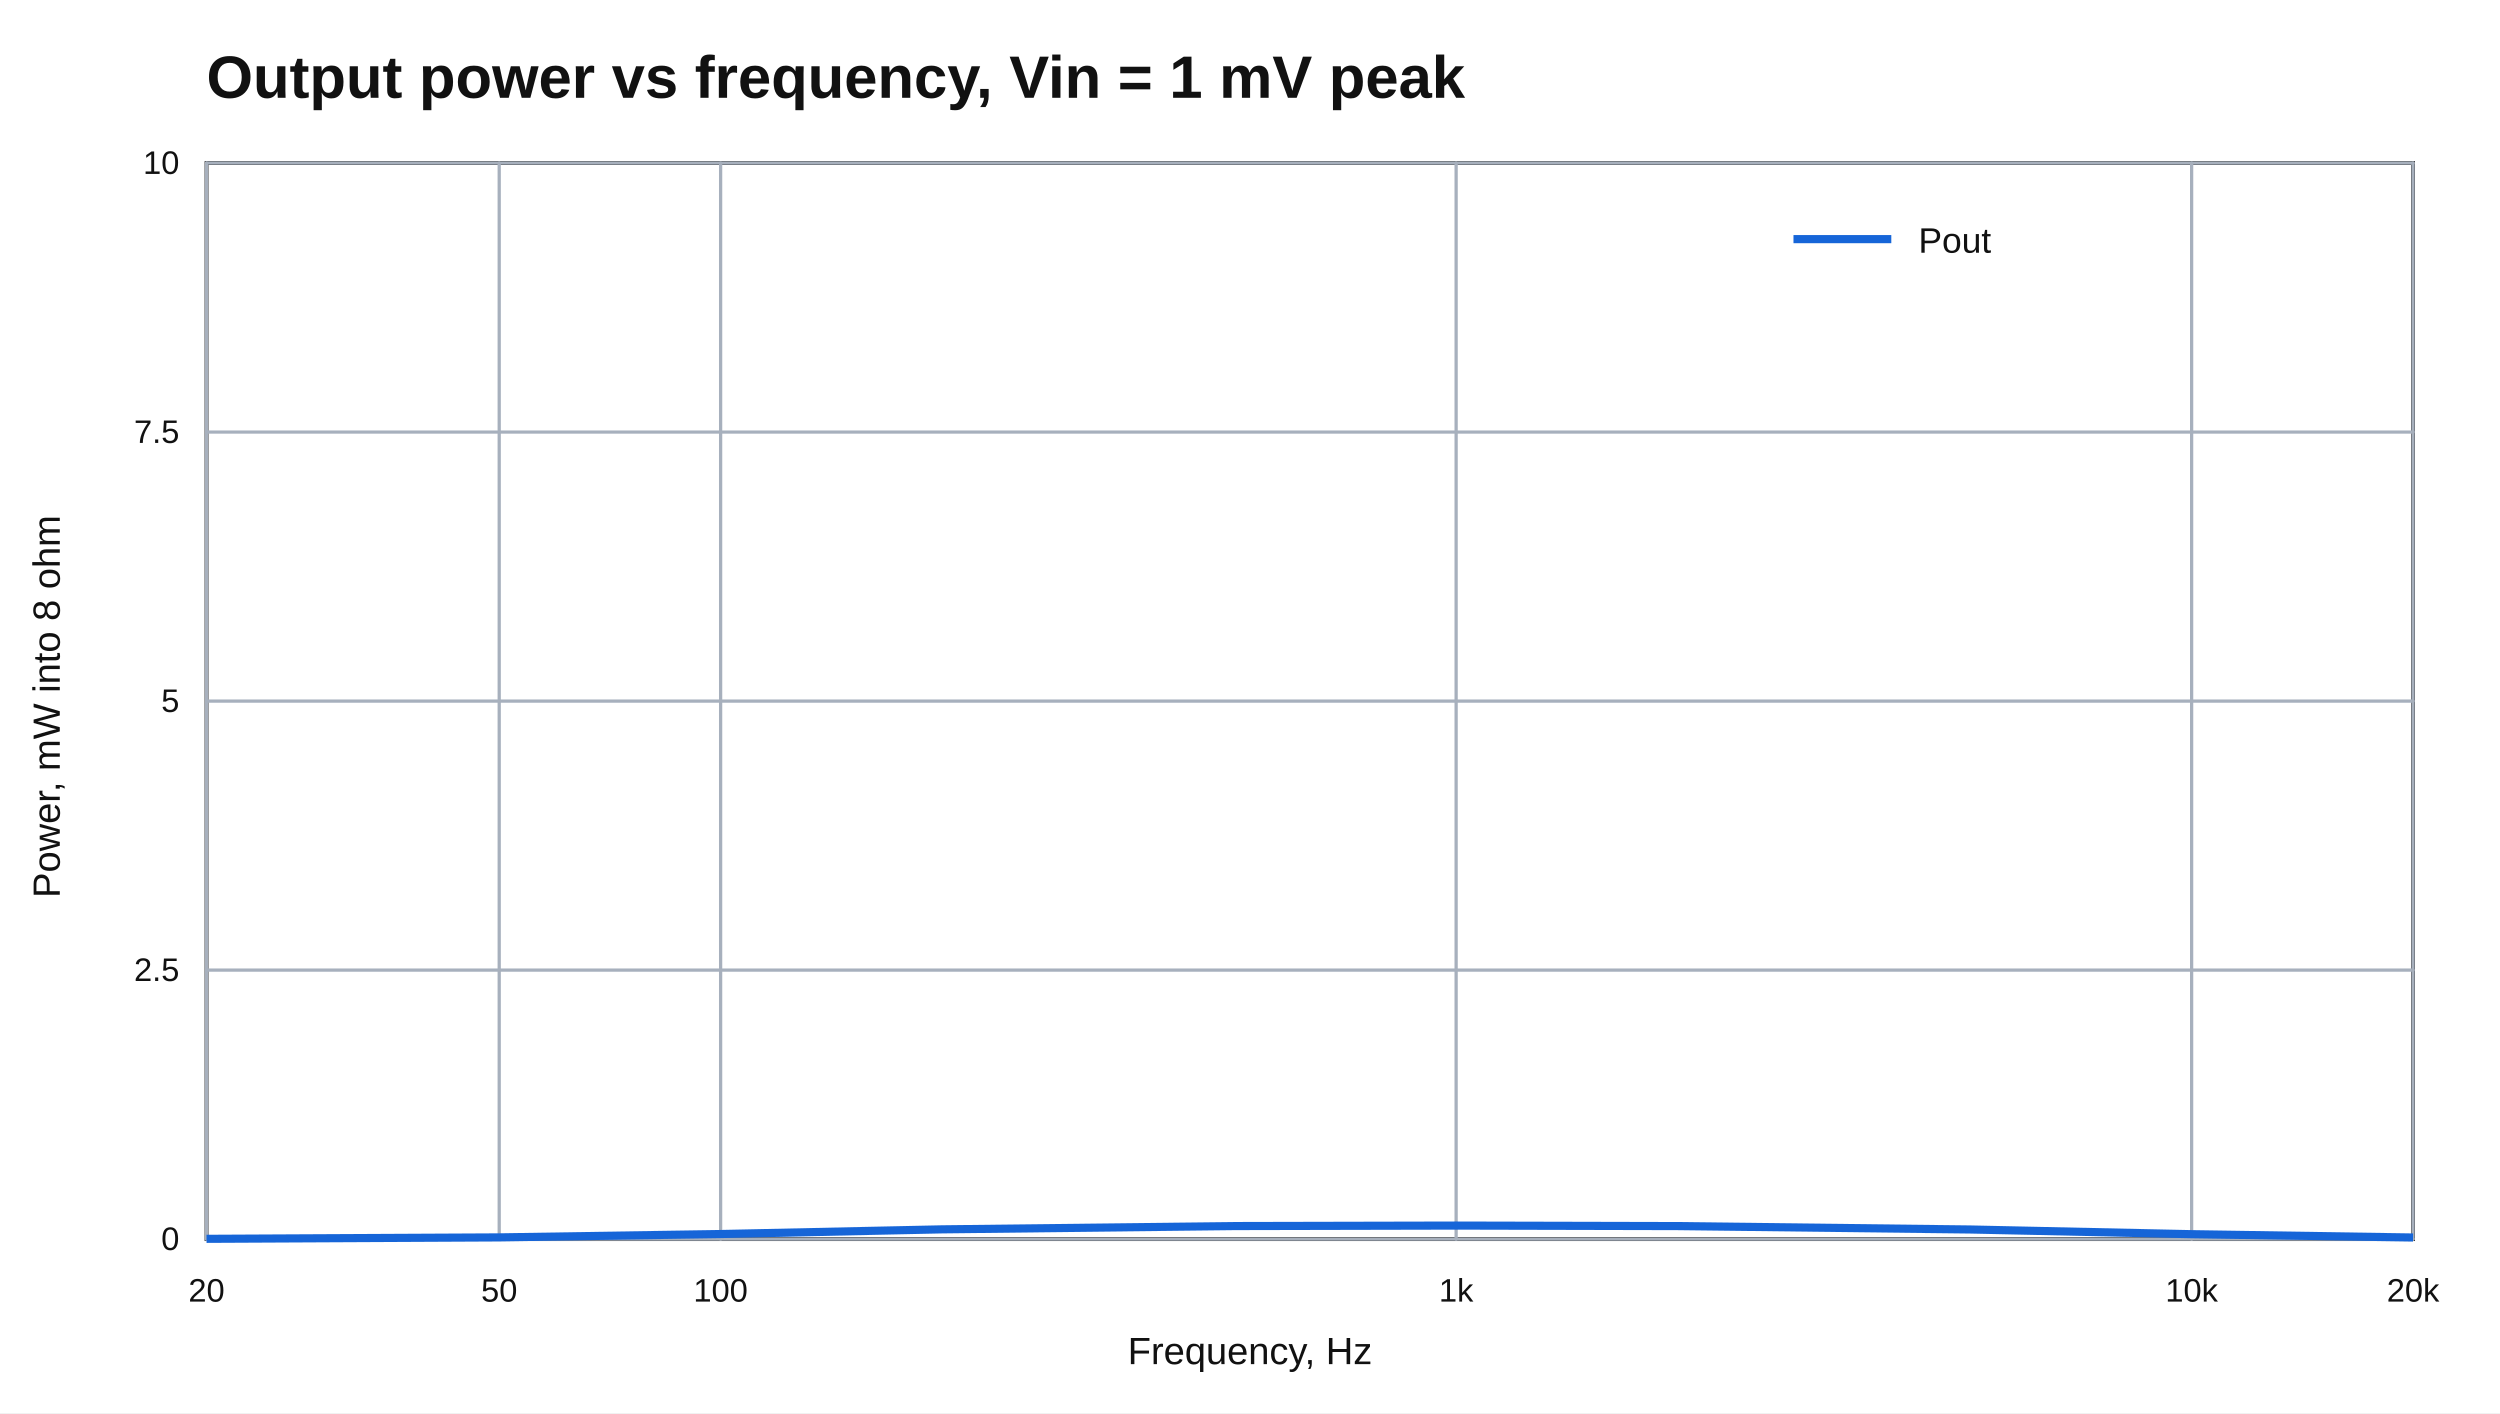
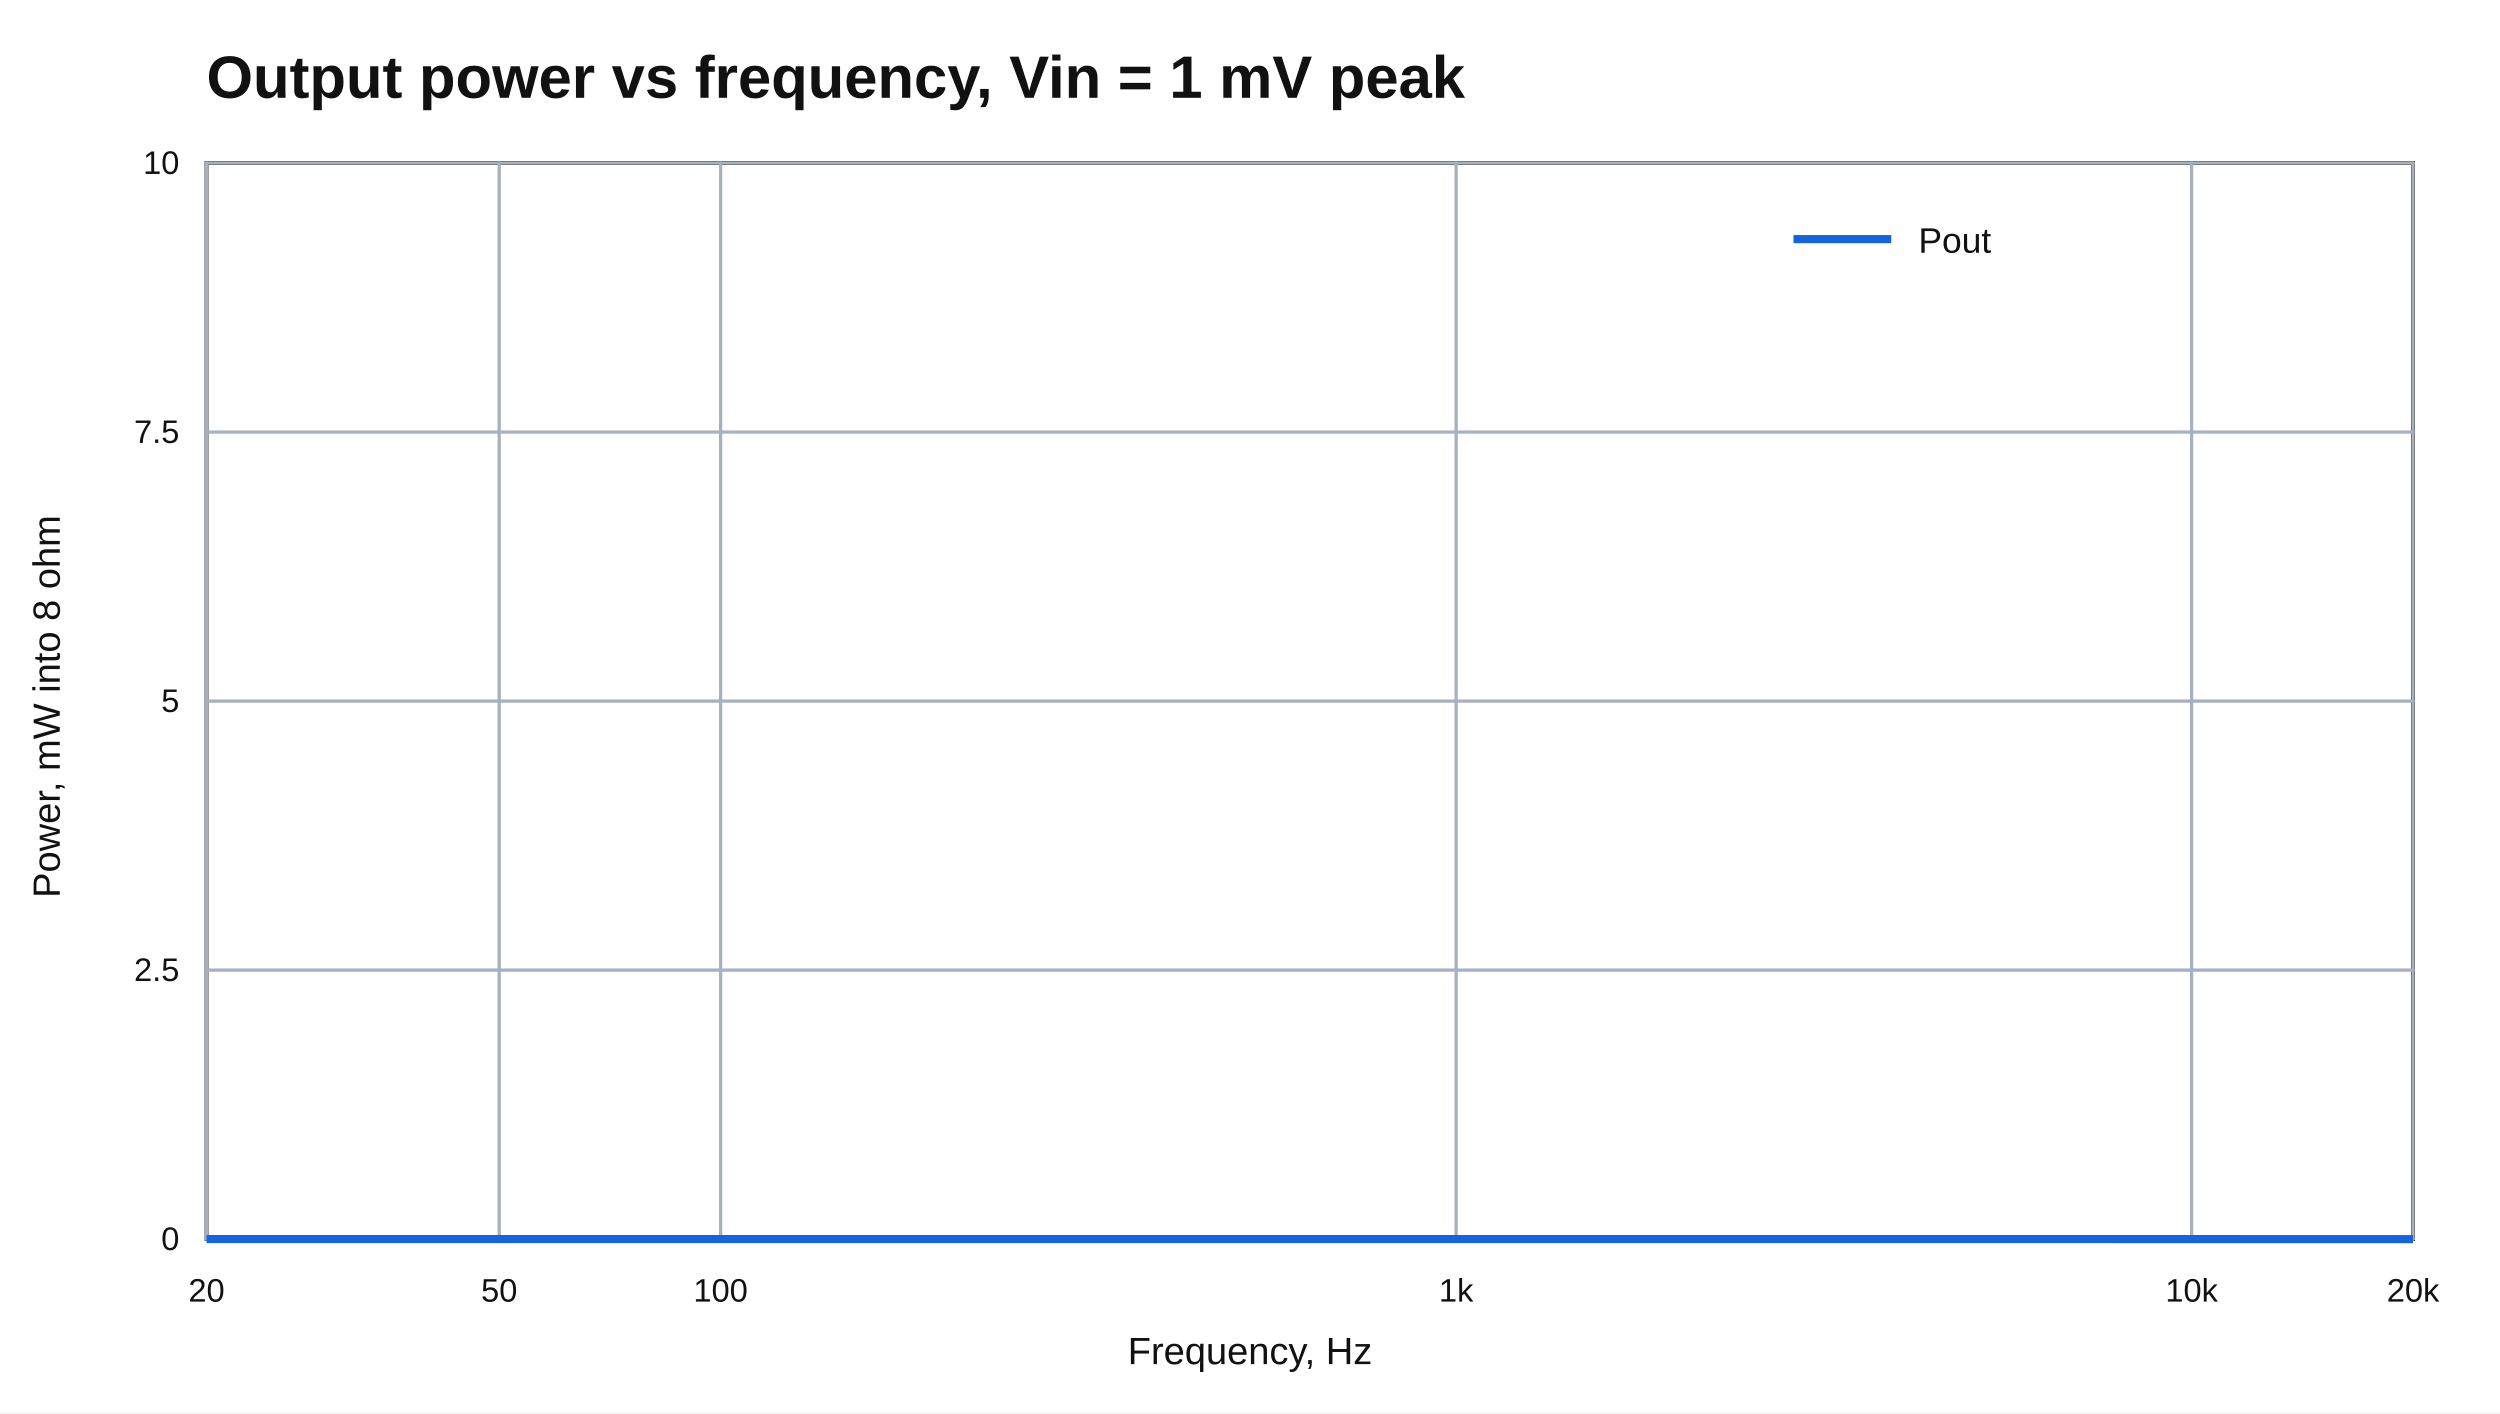
<svg xmlns="http://www.w3.org/2000/svg" width="920" height="520" viewBox="0 0 920 520">
  <defs>
    <style>
.wire{stroke:#111;stroke-width:2.6;fill:none;stroke-linecap:round;stroke-linejoin:round}
.thin{stroke:#a7b0bd;stroke-width:1.2;fill:none;stroke-linecap:round;stroke-linejoin:round}
.axis{stroke:#111;stroke-width:1.4;fill:none}
.blue{stroke:#1665d8;stroke-width:3;fill:none;stroke-linecap:round;stroke-linejoin:round}
.green{stroke:#13795b;stroke-width:3;fill:none;stroke-linecap:round;stroke-linejoin:round}
.orange{stroke:#b54708;stroke-width:3;fill:none;stroke-linecap:round;stroke-linejoin:round}
.node{fill:#111;stroke:none}
</style>
  </defs>
  <rect width="100%" height="100%" fill="#fff" />
  <text x="76" y="36" font-family="Arial, Helvetica, sans-serif" font-size="22" font-weight="700" text-anchor="start" fill="#111">Output power vs frequency, Vin = 1 mV peak</text>
  <rect x="76" y="60" width="812" height="396" fill="#fff" stroke="#111" stroke-width="1.4" />
  <line x1="76" y1="60" x2="76" y2="456" class="thin" />
  <text x="76" y="479" font-family="Arial, Helvetica, sans-serif" font-size="12" font-weight="400" text-anchor="middle" fill="#111">20</text>
  <line x1="183.709" y1="60" x2="183.709" y2="456" class="thin" />
  <text x="183.709" y="479" font-family="Arial, Helvetica, sans-serif" font-size="12" font-weight="400" text-anchor="middle" fill="#111">50</text>
  <line x1="265.188" y1="60" x2="265.188" y2="456" class="thin" />
  <text x="265.188" y="479" font-family="Arial, Helvetica, sans-serif" font-size="12" font-weight="400" text-anchor="middle" fill="#111">100</text>
  <line x1="535.855" y1="60" x2="535.855" y2="456" class="thin" />
  <text x="535.855" y="479" font-family="Arial, Helvetica, sans-serif" font-size="12" font-weight="400" text-anchor="middle" fill="#111">1k</text>
  <line x1="806.521" y1="60" x2="806.521" y2="456" class="thin" />
  <text x="806.521" y="479" font-family="Arial, Helvetica, sans-serif" font-size="12" font-weight="400" text-anchor="middle" fill="#111">10k</text>
  <line x1="888" y1="60" x2="888" y2="456" class="thin" />
  <text x="888" y="479" font-family="Arial, Helvetica, sans-serif" font-size="12" font-weight="400" text-anchor="middle" fill="#111">20k</text>
  <line x1="76" y1="456" x2="888" y2="456" class="thin" />
  <text x="66" y="460" font-family="Arial, Helvetica, sans-serif" font-size="12" font-weight="400" text-anchor="end" fill="#111">0</text>
  <line x1="76" y1="357" x2="888" y2="357" class="thin" />
  <text x="66" y="361" font-family="Arial, Helvetica, sans-serif" font-size="12" font-weight="400" text-anchor="end" fill="#111">2.5</text>
  <line x1="76" y1="258" x2="888" y2="258" class="thin" />
  <text x="66" y="262" font-family="Arial, Helvetica, sans-serif" font-size="12" font-weight="400" text-anchor="end" fill="#111">5</text>
  <line x1="76" y1="159" x2="888" y2="159" class="thin" />
  <text x="66" y="163" font-family="Arial, Helvetica, sans-serif" font-size="12" font-weight="400" text-anchor="end" fill="#111">7.5</text>
  <line x1="76" y1="60" x2="888" y2="60" class="thin" />
  <text x="66" y="64" font-family="Arial, Helvetica, sans-serif" font-size="12" font-weight="400" text-anchor="end" fill="#111">10</text>
-   <polyline points="76.00,455.89 183.71,455.36 265.19,454.12 346.67,452.40 454.38,451.19 535.85,451.01 617.33,451.20 725.04,452.45 806.52,454.18 888.00,455.40" fill="none" stroke="#1665d8" stroke-width="3" stroke-linejoin="round" />
+   <polyline points="76.00,455.98 183.71,455.98 265.19,455.98 346.67,455.98 454.38,455.98 535.85,455.98 617.33,455.98 725.04,455.98 806.52,455.99 888.00,456.00" fill="none" stroke="#1665d8" stroke-width="3" stroke-linejoin="round" />
  <line x1="660" y1="88" x2="696" y2="88" stroke="#1665d8" stroke-width="3" />
  <text x="706" y="93" font-family="Arial, Helvetica, sans-serif" font-size="13" font-weight="400" text-anchor="start" fill="#111">Pout</text>
  <text x="460" y="502" font-family="Arial, Helvetica, sans-serif" font-size="14" font-weight="400" text-anchor="middle" fill="#111">Frequency, Hz</text>
  <text x="22" y="260" font-family="Arial, Helvetica, sans-serif" font-size="14" text-anchor="middle" fill="#111" transform="rotate(-90 22 260)">Power, mW into 8 ohm</text>
</svg>
